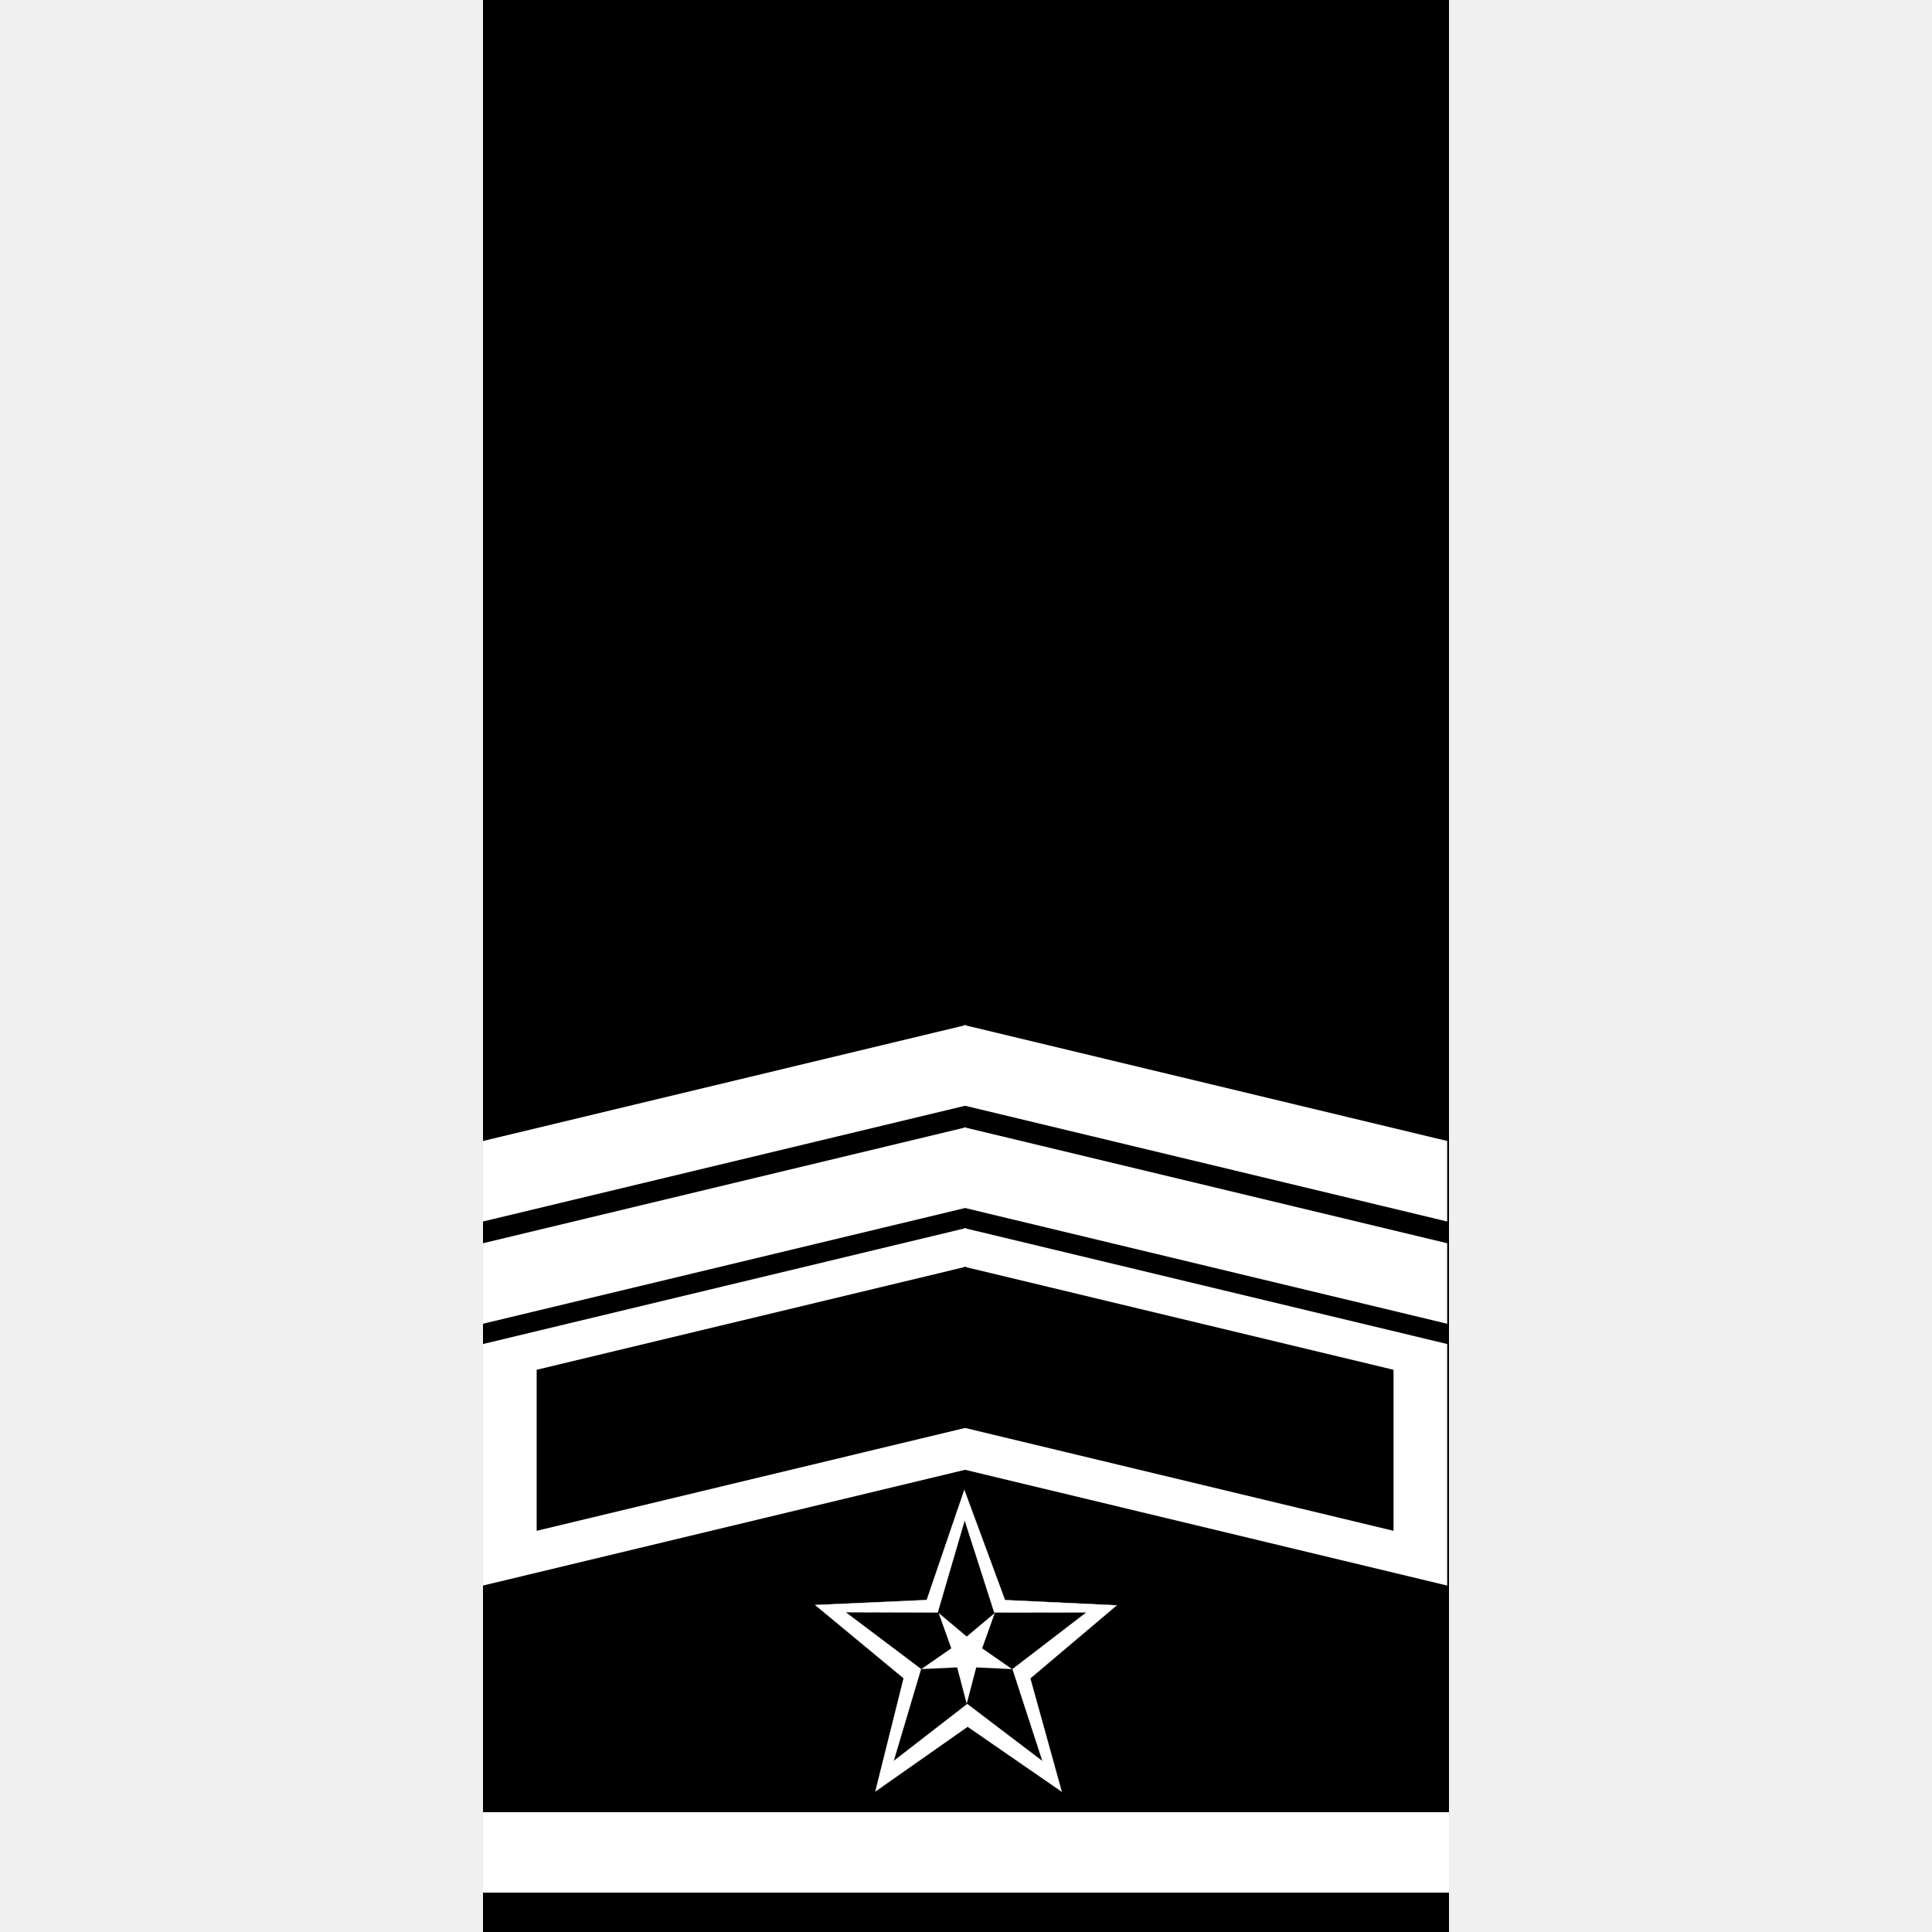
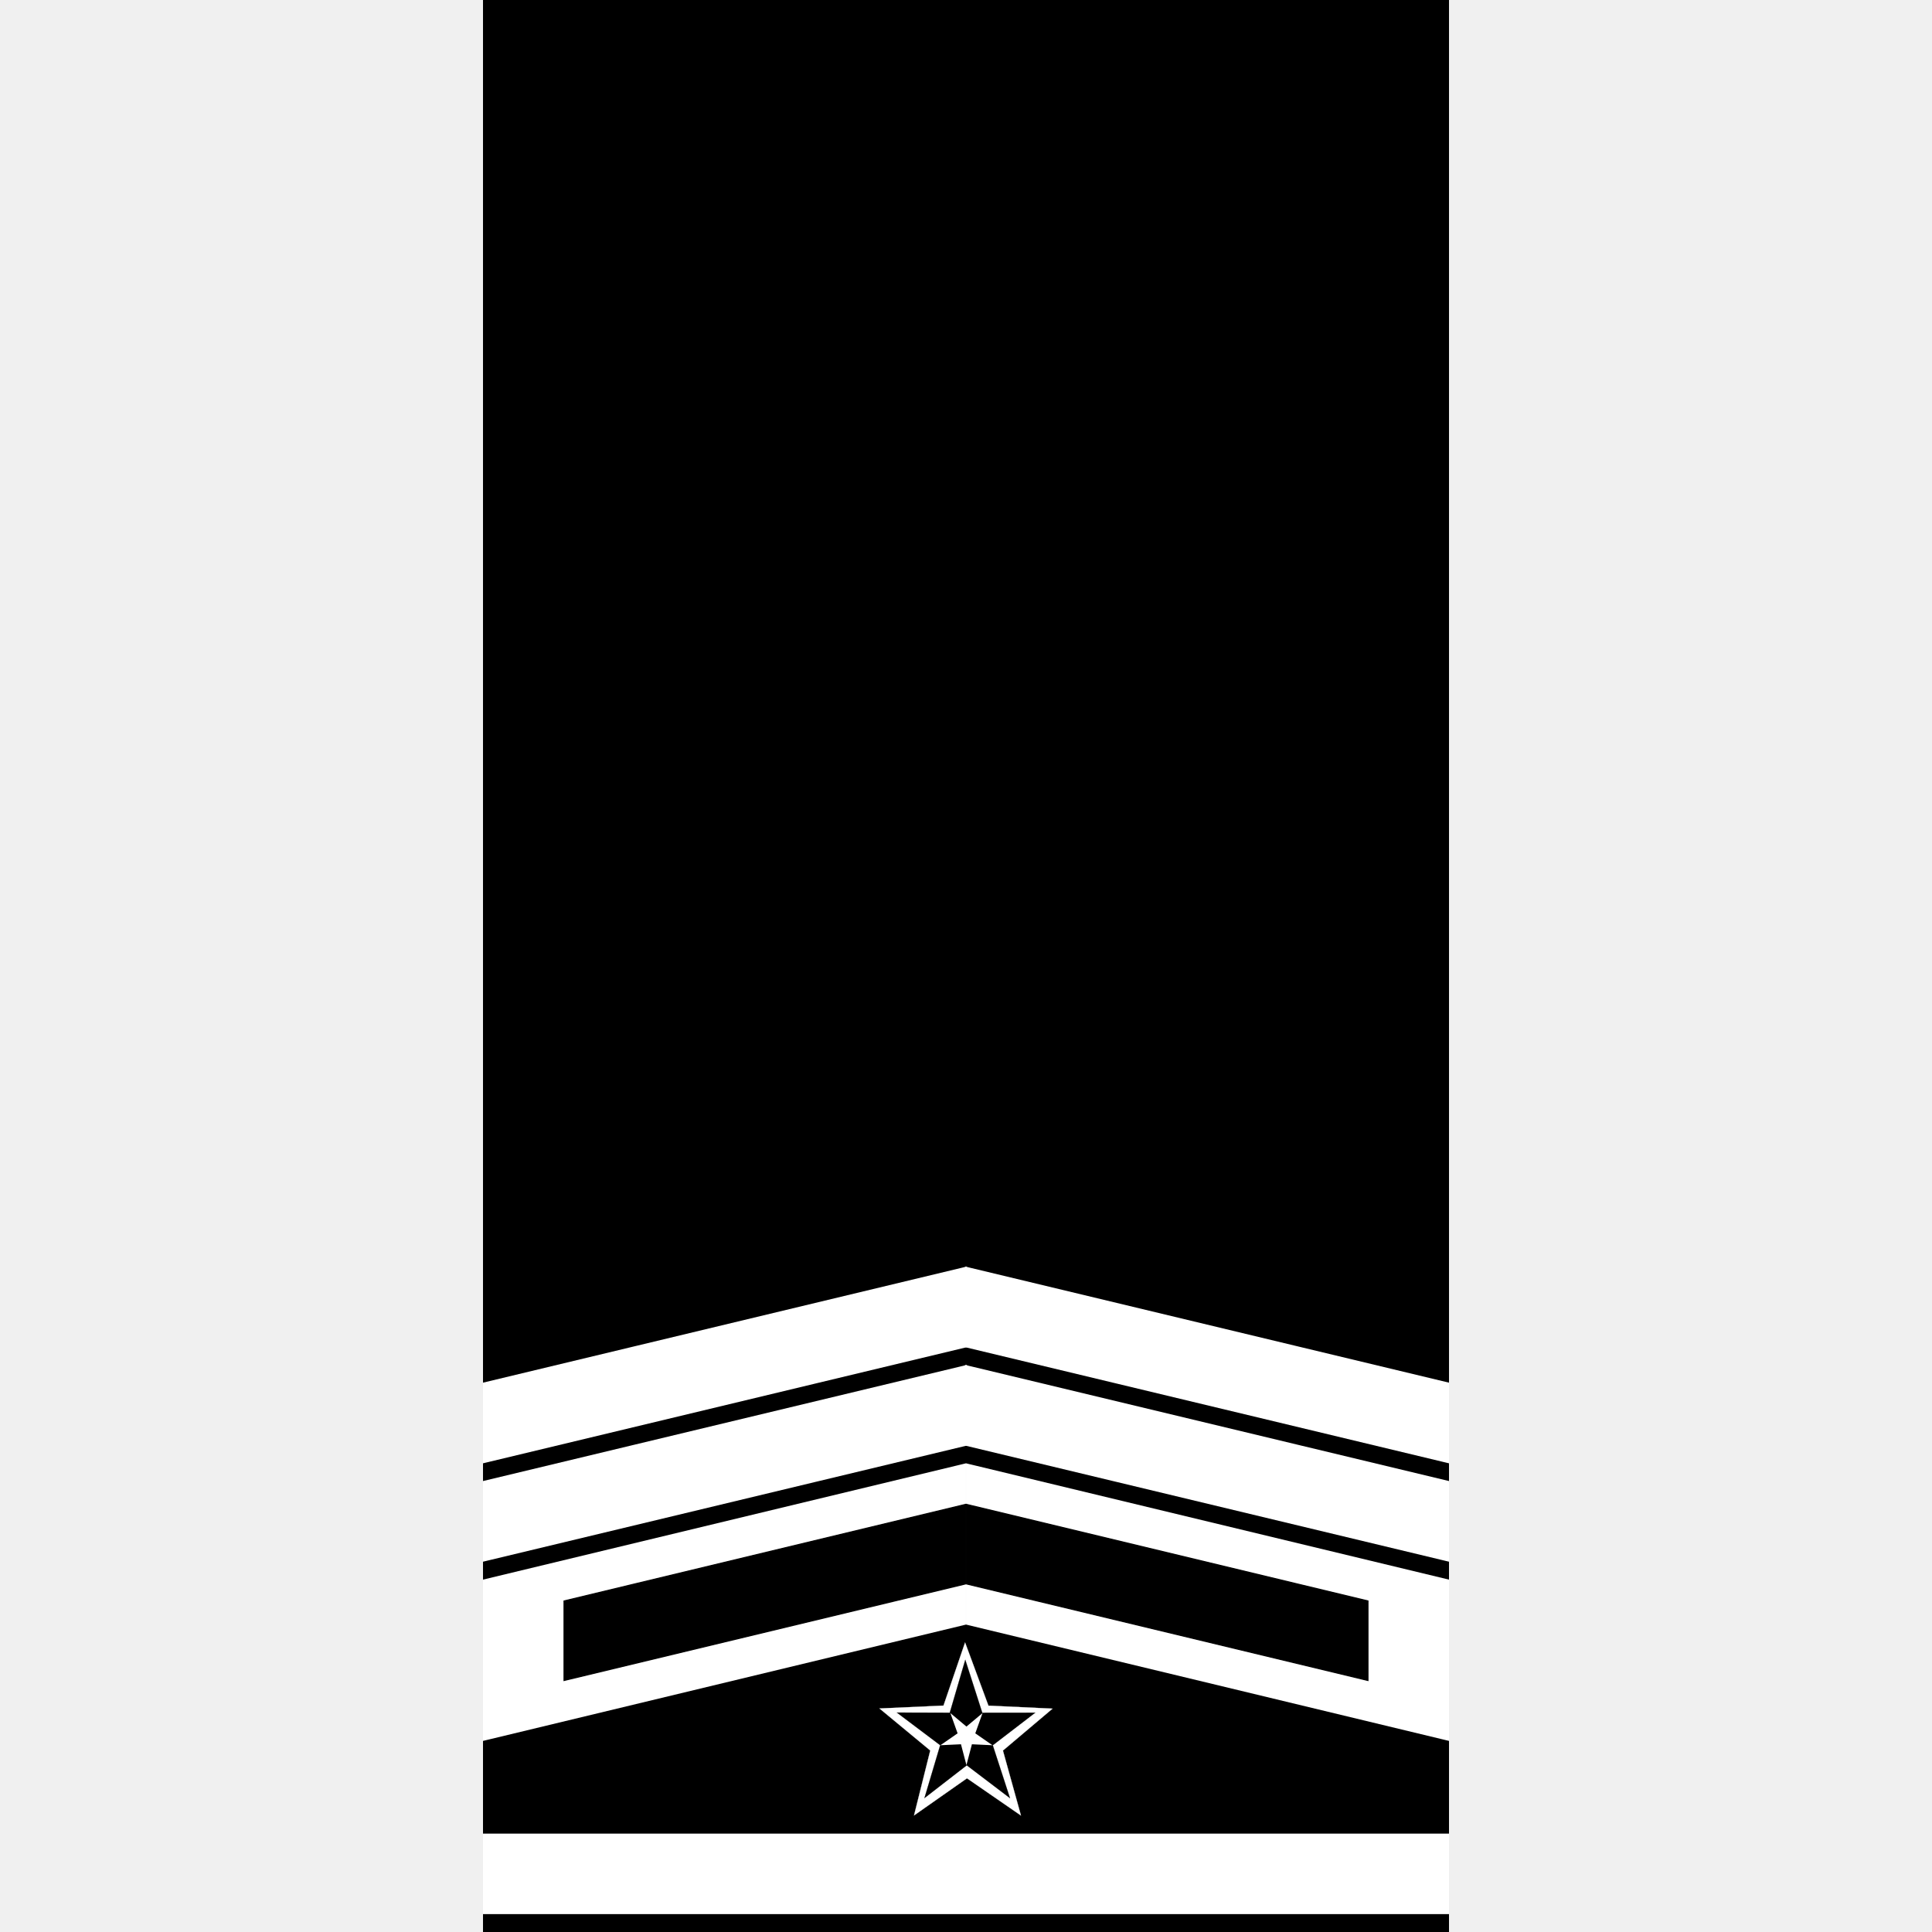
<svg xmlns="http://www.w3.org/2000/svg" width="1080" height="1080" viewBox="0 0 1080 1080" version="1.1" id="svg1" xml:space="preserve">
  <defs id="defs1" />
  <g id="layer1" style="display:inline">
    <rect style="display:inline;fill:#000000;stroke:#000000;stroke-width:1.211" id="rect4" width="538.789" height="1078.789" x="270.605" y="0.605" />
  </g>
  <g id="layer2">
-     <g id="g1" transform="translate(8.4638596e-6,495.5)">
+     <g id="g1" transform="translate(8.4638596e-6,507.5)">
      <g id="layer2-4">
        <rect style="fill:#ffffff;stroke:#ffffff;stroke-width:0.903" id="rect1" width="539.097" height="44.097" x="270.451" y="517.951" />
      </g>
    </g>
-     <g id="g2" transform="matrix(0.2503855,0,0,0.2503855,404.7607,781.952)">
-       <g id="layer2-1">
-         <g id="layer3">
-           <path style="fill:#ffffff;stroke:#ffffff" id="path7-4" d="M 462,612 179.196,439.313 -90.276,632.143 -13.432,309.817 -280.095,113.121 50.2,86.6 154.866,-227.794 282.156,78.14 613.506,80.53 361.88,296.129 Z" transform="matrix(0.7521324,0.02959069,-0.01635336,0.7904644,416.1898,379.2691)" />
-           <path style="fill:#000000;stroke:#ffffff" id="path7" d="M 462,612 178.511,420.522 -90.276,632.143 4.228,303.359 -280.095,113.121 61.8,101.4 154.866,-227.794 271.665,93.746 613.506,80.53 343.796,290.974 Z" transform="matrix(0.6017318,0.02366392,-0.01308325,0.6321408,441.0384,411.3633)" />
-           <path style="fill:#ffffff;stroke:#ffffff" id="path8" d="M 814,878 205.745,527.743 -270.786,1043.08 -125.634,356.36 -763.005,62.4 -65.04,-11.76 17.574,-708.774 303.787,-67.887 992.217,-204.706 471.142,265.544 Z" transform="matrix(-0.1127076,-0.0180583,0.01718276,-0.1184507,555.8451,597.0003)" />
-         </g>
+     <g id="g2" transform="matrix(0.1437714,0,0,0.1437501,462.3655,888.8677)">
+       <g id="layer2-7">
+         <path style="fill:#ffffff;stroke:#ffffff" id="path7-4" d="M 462,612 179.196,439.313 -90.276,632.143 -13.432,309.817 -280.095,113.121 50.2,86.6 154.866,-227.794 282.156,78.14 613.506,80.53 361.88,296.129 Z" transform="matrix(0.7521324,0.02959069,-0.01635336,0.7904644,416.1898,379.2691)" />
+         <path style="fill:#000000;stroke:#000000" id="path7" d="M 462,612 178.511,420.522 -90.276,632.143 4.228,303.359 -280.095,113.121 61.8,101.4 154.866,-227.794 271.665,93.746 613.506,80.53 343.796,290.974 Z" transform="matrix(0.6017318,0.02366392,-0.01308325,0.6321408,441.0384,411.3633)" />
+         <path style="fill:#ffffff;stroke:#ffffff" id="path8" d="M 814,878 205.745,527.743 -270.786,1043.08 -125.634,356.36 -763.005,62.4 -65.04,-11.76 17.574,-708.774 303.787,-67.887 992.217,-204.706 471.142,265.544 Z" transform="matrix(-0.1127076,-0.0180583,0.01718276,-0.1184507,555.8451,597.0003)" />
      </g>
    </g>
-     <g id="g3" transform="translate(-0.503286,246.5)">
-       <g id="layer2-49" transform="rotate(180,539.9956,539.9166)">
-         <rect style="fill:#ffffff;stroke:#ffffff;stroke-width:1.127" id="rect1-1" width="276.529" height="133.889" x="278.753" y="375.621" transform="matrix(0.9723699,0.2334454,0,1,0,0)" />
-         <rect style="fill:#ffffff;stroke:#ffffff;stroke-width:1.127" id="rect1-0" width="276.529" height="133.889" x="-831.926" y="634.904" transform="matrix(-0.9723699,0.2334454,0,1,0,0)" />
-         <rect style="fill:#000000;stroke:#000000;stroke-width:0.867" id="rect1-0-8" width="245.94" height="89.145" x="-801.204" y="658.175" transform="matrix(-0.9723699,0.2334454,0,1,0,0)" />
-         <rect style="fill:#000000;stroke:#000000;stroke-width:0.867" id="rect1-5" width="245.94" height="89.145" x="309.472" y="398.893" transform="matrix(0.9723699,0.2334454,0,1,0,0)" />
+     <g id="g3" transform="matrix(1.000007,0,0,1,-0.00184354,355.5875)">
+       <g id="layer2-9" transform="rotate(180,539.9956,539.9166)">
+         <rect style="fill:#ffffff;stroke:#ffffff;stroke-width:0.92" id="rect1-0" width="276.795" height="89.232" x="278.174" y="397.687" transform="matrix(0.9722057,0.2341281,0,1,0,0)" />
+         <rect style="fill:#000000;stroke:#000000;stroke-width:0.593" id="rect1-9" width="230.815" height="44.485" x="324.279" y="420.171" transform="matrix(0.9722718,0.2338536,0,1,0,0)" />
+         <rect style="fill:#ffffff;stroke:#ffffff;stroke-width:0.92" id="rect1-8" width="276.795" height="89.232" x="-832.688" y="657.769" transform="matrix(-0.9722057,0.2341281,0,1,0,0)" />
+         <rect style="fill:#000000;stroke:#000000;stroke-width:0.593" id="rect1-9-9" width="230.815" height="44.485" x="-786.508" y="679.93" transform="matrix(-0.9722718,0.2338536,0,1,0,0)" />
      </g>
    </g>
-     <g id="g4" transform="translate(-0.5000123,145.157)">
+     <g id="g4" transform="matrix(1.001855,0,0,0.9999955,-1.002237,278.0025)">
      <g id="layer2-0" transform="rotate(180,539.9955,539.9141)">
-         <rect style="fill:#ffffff;stroke:#ffffff;stroke-width:0.649" id="rect1-4" width="277.014" height="44.36" x="278.511" y="420.383" transform="matrix(0.9723699,0.2334454,0,1,0,0)" />
-         <rect style="fill:#ffffff;stroke:#ffffff;stroke-width:0.649" id="rect1-0-7" width="277.014" height="44.36" x="-832.168" y="679.666" transform="matrix(-0.9723699,0.2334454,0,1,0,0)" />
+         <rect style="fill:#ffffff;stroke:#ffffff;stroke-width:0.65" id="rect1-04" width="277.046" height="44.43" x="278.525" y="420.114" transform="matrix(0.9722883,0.233785,0,1,0,0)" />
+         <rect style="fill:#ffffff;stroke:#ffffff;stroke-width:0.65" id="rect1-0-7" width="277.046" height="44.43" x="-832.238" y="679.794" transform="matrix(-0.9722883,0.233785,0,1,0,0)" />
      </g>
    </g>
-     <g id="g4-7" transform="translate(-0.5000123,88.00003)">
-       <g id="layer2-0-9" transform="rotate(180,539.9955,539.9141)">
-         <rect style="fill:#ffffff;stroke:#ffffff;stroke-width:0.649" id="rect1-4-1" width="277.014" height="44.36" x="278.511" y="420.383" transform="matrix(0.9723699,0.2334454,0,1,0,0)" />
-         <rect style="fill:#ffffff;stroke:#ffffff;stroke-width:0.649" id="rect1-0-7-1" width="277.014" height="44.36" x="-832.168" y="679.666" transform="matrix(-0.9723699,0.2334454,0,1,0,0)" />
+     <g id="g4-6" transform="matrix(1.001855,0,0,0.9999955,-1.002237,223.0027)">
+       <g id="layer2-0-7" transform="rotate(180,539.9955,539.9141)">
+         <rect style="fill:#ffffff;stroke:#ffffff;stroke-width:0.65" id="rect1-04-9" width="277.046" height="44.43" x="278.525" y="420.114" transform="matrix(0.9722883,0.233785,0,1,0,0)" />
+         <rect style="fill:#ffffff;stroke:#ffffff;stroke-width:0.65" id="rect1-0-7-0" width="277.046" height="44.43" x="-832.238" y="679.794" transform="matrix(-0.9722883,0.233785,0,1,0,0)" />
      </g>
    </g>
  </g>
</svg>
